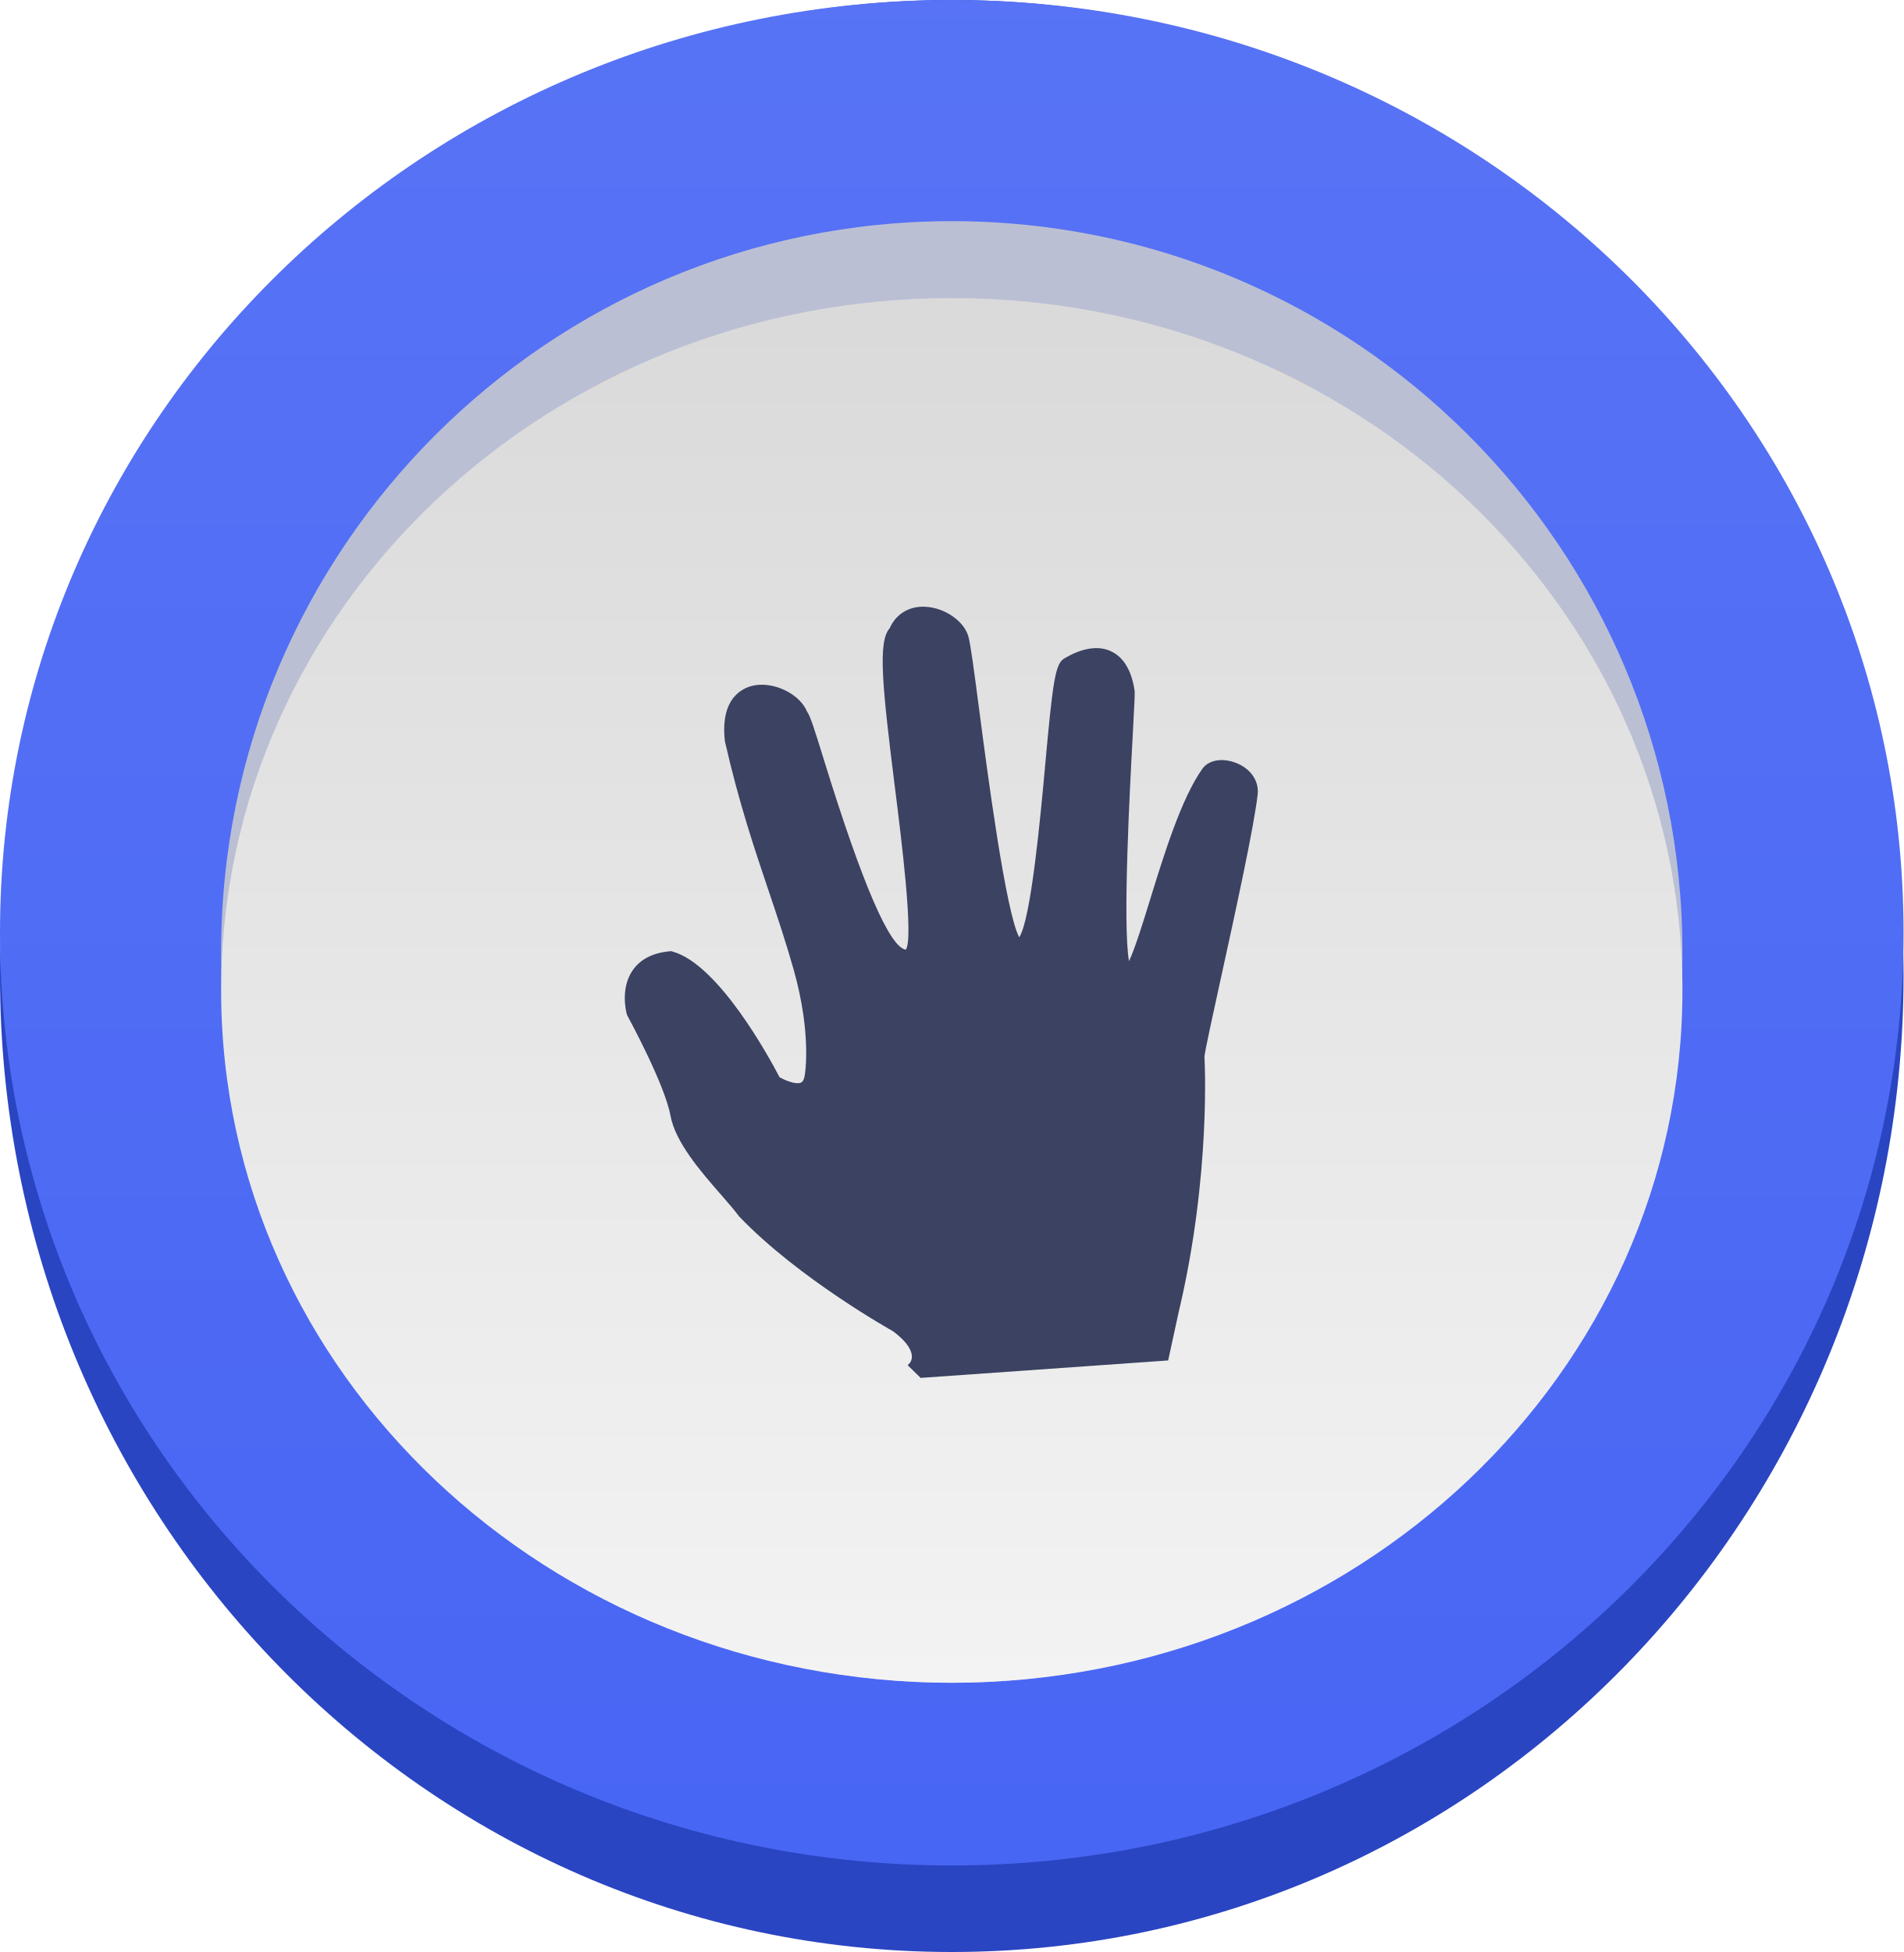
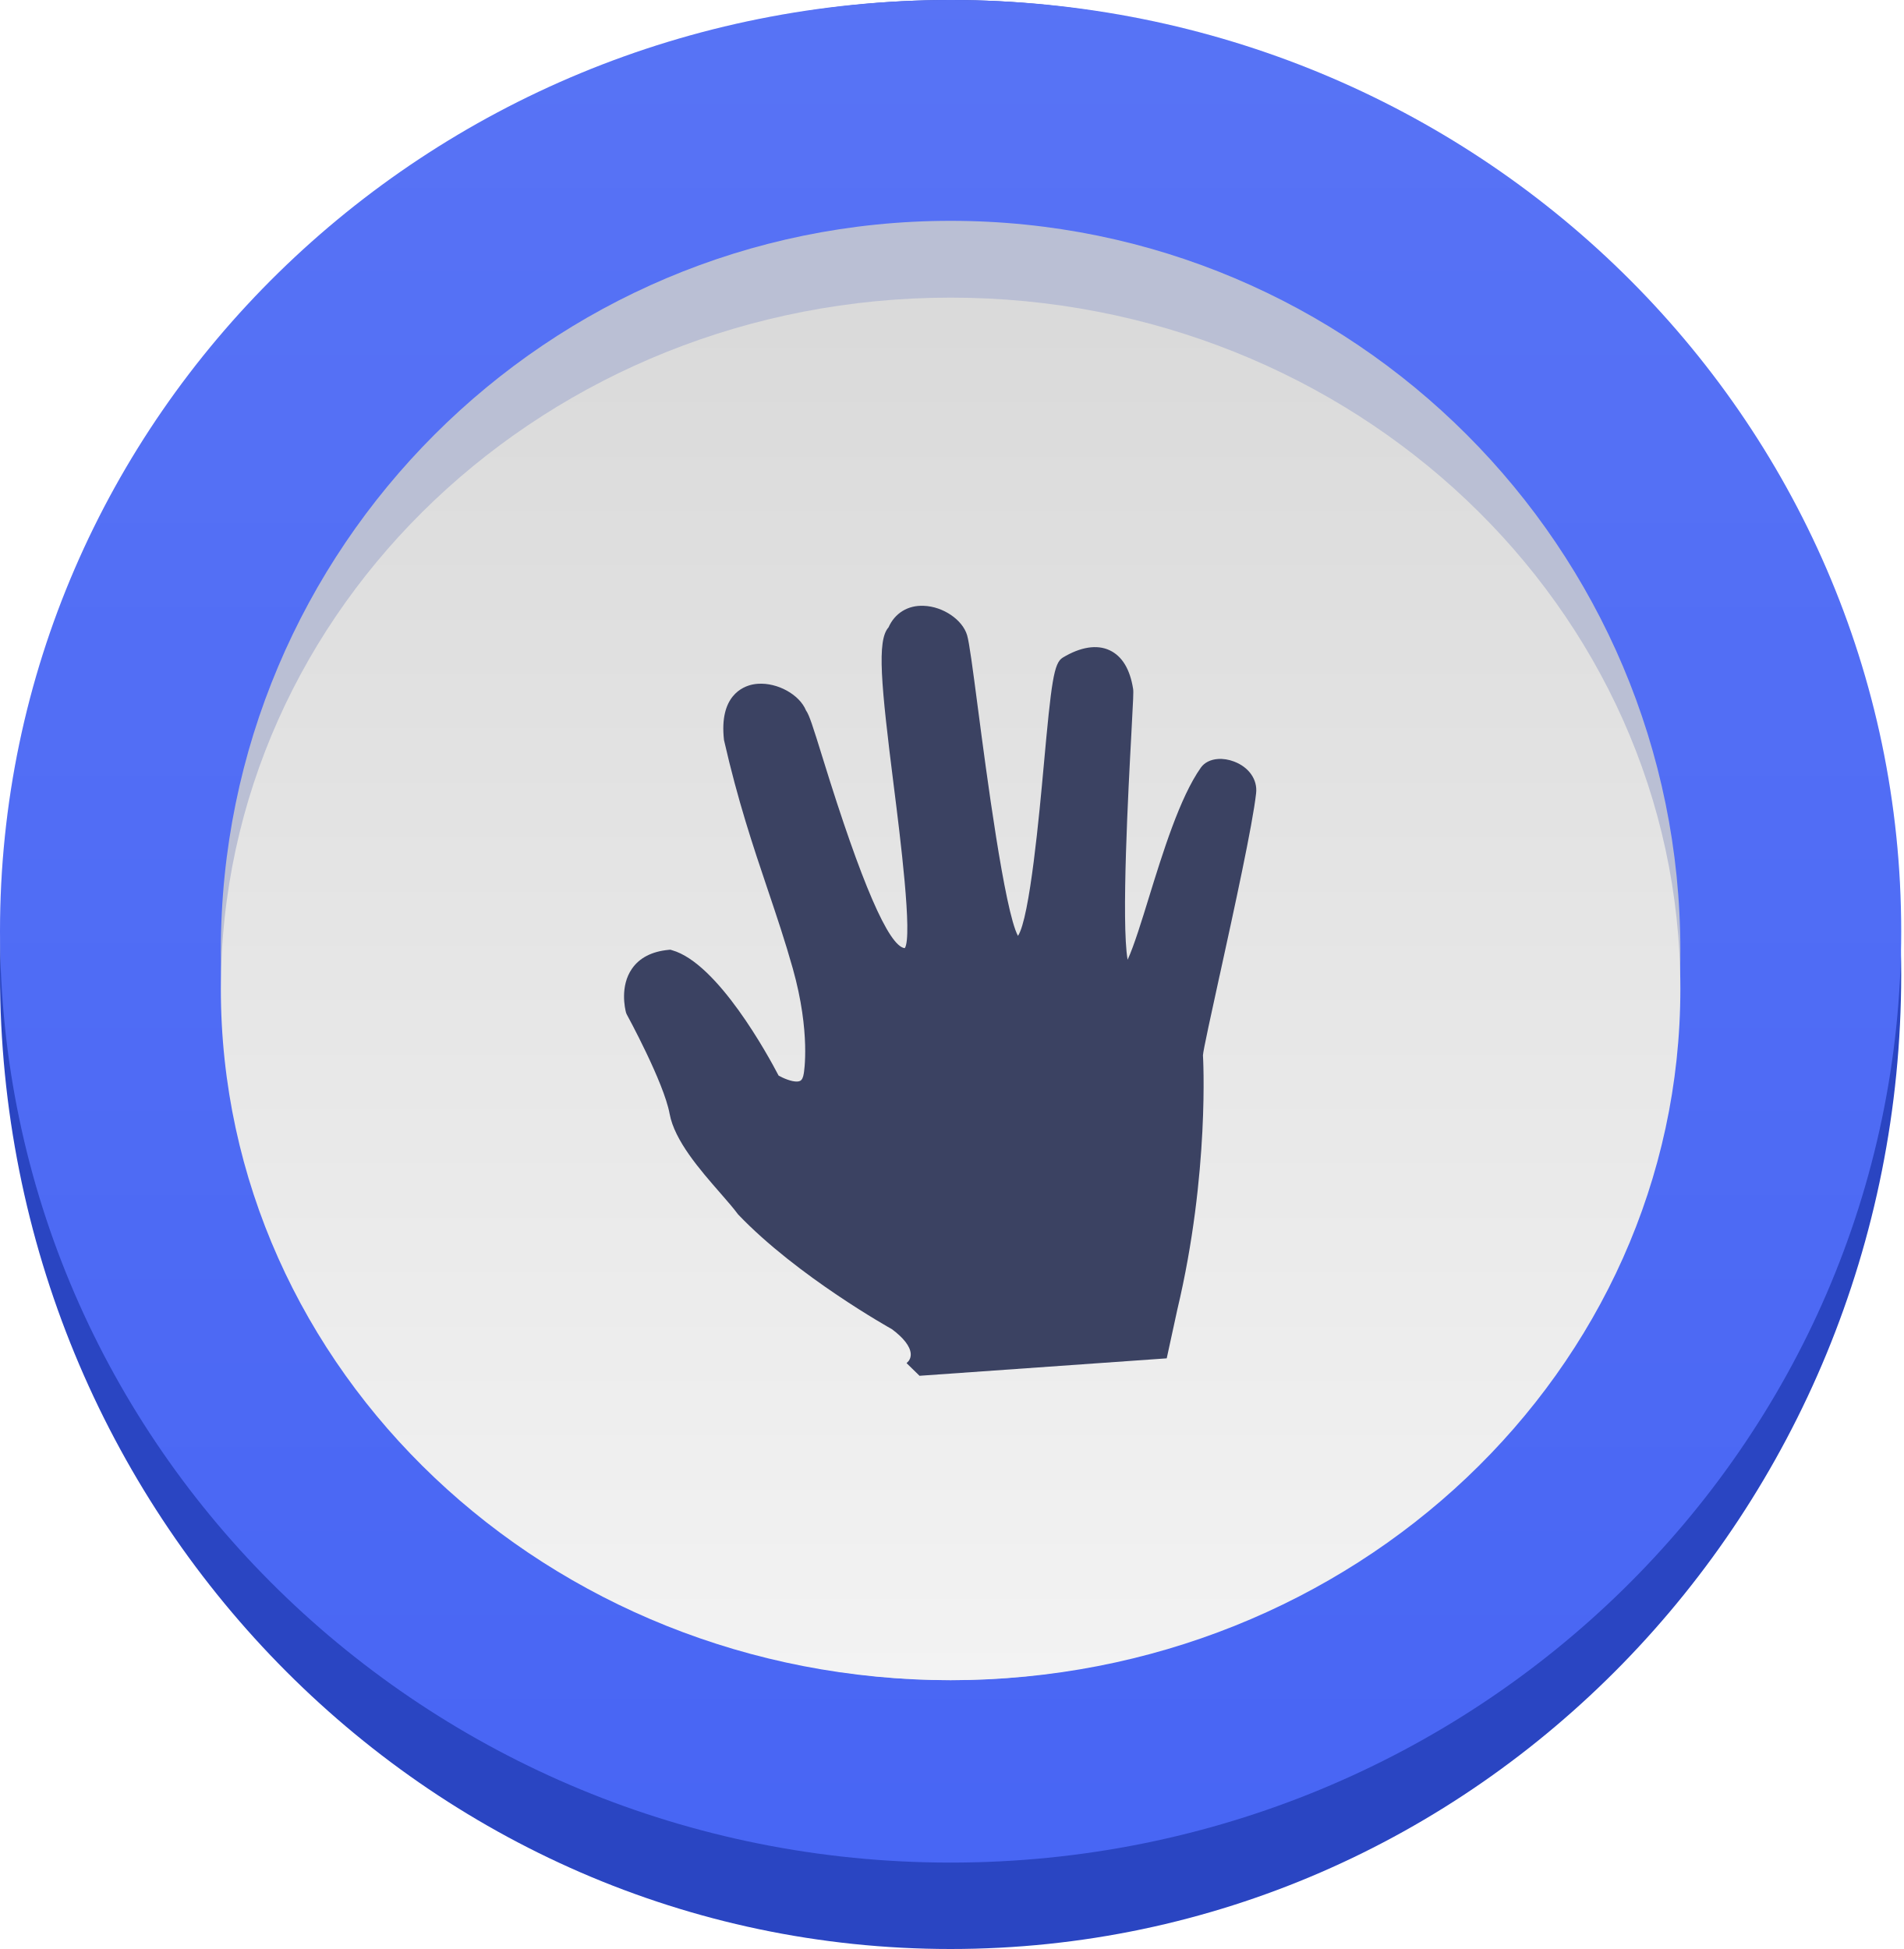
- <svg xmlns="http://www.w3.org/2000/svg" width="198" height="203" viewBox="0 0 198 203" fill="none">
-   <ellipse cx="99" cy="101.5" rx="99" ry="101.5" fill="#2A45C2" />
-   <ellipse cx="99" cy="97" rx="99" ry="97" fill="#4664F4" />
-   <ellipse cx="99" cy="97" rx="99" ry="97" fill="url(#paint0_linear_0_1767)" />
-   <circle cx="99" cy="99" r="76" fill="#BABFD4" />
-   <ellipse cx="99" cy="103" rx="76" ry="72" fill="url(#paint1_linear_0_1767)" />
-   <path d="M128.529 79.323C127.969 79.108 127.386 79.015 126.847 79.053C126.07 79.107 125.442 79.424 125.07 79.943C122.878 83.027 121.083 88.85 119.636 93.529C118.972 95.693 118.08 98.588 117.434 99.963C116.761 96.112 117.522 82.008 117.817 76.576L117.821 76.489C118.026 72.715 118.054 72.053 118.009 71.762C117.684 69.692 116.858 68.334 115.553 67.725C114.234 67.109 112.521 67.381 110.675 68.497C109.75 69.059 109.494 70.988 108.7 79.731L108.697 79.77C108.26 84.573 107.254 95.634 106.015 97.476C104.617 94.899 102.695 80.257 101.865 73.919C101.284 69.48 100.946 66.931 100.719 66.162C100.24 64.549 98.219 63.177 96.218 63.101C94.552 63.018 93.186 63.869 92.534 65.347C91.313 66.711 91.745 71.234 93.093 81.947C93.735 87.045 95.06 97.576 94.226 98.758C92.564 98.576 89.709 91.98 85.74 79.146C84.627 75.551 84.282 74.47 83.941 73.997C83.266 72.349 80.975 71.078 78.921 71.221C78.746 71.234 78.576 71.256 78.407 71.289C77.332 71.503 74.878 72.497 75.401 77.085C76.85 83.445 78.424 88.115 79.951 92.647L79.982 92.738C80.896 95.453 81.76 98.018 82.562 100.865C84.454 107.586 83.719 111.756 83.71 111.803C83.647 112.232 83.515 112.494 83.317 112.586C83.245 112.62 83.154 112.64 83.05 112.647C82.451 112.689 81.551 112.29 81.088 112.03C80.029 109.998 74.758 100.311 69.981 98.967L69.809 98.916L69.636 98.932C67.884 99.099 66.596 99.764 65.808 100.909C64.561 102.72 65.077 105.027 65.202 105.489L65.273 105.655C65.312 105.725 69.142 112.74 69.735 116.003C70.246 118.8 72.891 121.832 75.018 124.268L75.106 124.367C75.799 125.164 76.398 125.853 76.87 126.491C83.04 132.955 92.799 138.393 92.878 138.437C94.096 139.339 94.773 140.211 94.844 140.962C94.89 141.453 94.636 141.747 94.627 141.757L94.414 141.979L95.763 143.296L121.508 141.48L122.606 136.428C126 122.159 125.291 109.994 125.28 109.912C125.292 109.465 126.244 105.136 127.009 101.639L127.031 101.55C128.556 94.583 130.453 85.914 130.816 82.617C130.975 81.207 130.077 79.912 128.529 79.323Z" fill="#3B4262" />
+ <svg xmlns="http://www.w3.org/2000/svg" width="293" height="300" viewBox="0 0 293 300" fill="none">
+   <ellipse cx="146.305" cy="150" rx="146.305" ry="150" fill="#2A45C2" />
+   <ellipse cx="146.305" cy="143.35" rx="146.305" ry="143.35" fill="#4664F4" />
+   <ellipse cx="146.305" cy="143.35" rx="146.305" ry="143.35" fill="url(#paint0_linear_0_1578)" />
+   <circle cx="146.305" cy="146.306" r="112.315" fill="#BABFD4" />
+   <ellipse cx="146.305" cy="152.217" rx="112.315" ry="106.404" fill="url(#paint1_linear_0_1578)" />
+   <path d="M189.944 117.226C189.116 116.908 188.255 116.771 187.459 116.826C186.31 116.907 185.382 117.376 184.832 118.143C181.593 122.7 178.941 131.305 176.802 138.22C175.82 141.418 174.502 145.697 173.548 147.728C172.553 142.038 173.677 121.194 174.113 113.167L174.12 113.037C174.423 107.46 174.463 106.482 174.397 106.053C173.917 102.993 172.696 100.985 170.768 100.087C168.819 99.175 166.287 99.578 163.56 101.227C162.192 102.057 161.814 104.908 160.641 117.83L160.636 117.886C159.99 124.985 158.503 141.331 156.672 144.053C154.607 140.245 151.766 118.606 150.539 109.239C149.681 102.679 149.181 98.913 148.845 97.776C148.138 95.392 145.151 93.365 142.194 93.252C139.733 93.129 137.713 94.387 136.749 96.572C134.946 98.588 135.583 105.272 137.576 121.104C138.525 128.638 140.483 144.202 139.251 145.947C136.793 145.679 132.574 135.93 126.71 116.964C125.065 111.652 124.555 110.055 124.05 109.355C123.054 106.919 119.668 105.041 116.633 105.253C116.373 105.271 116.121 105.305 115.872 105.353C114.283 105.67 110.657 107.139 111.43 113.918C113.572 123.317 115.897 130.219 118.154 136.917L118.2 137.051C119.55 141.063 120.827 144.854 122.013 149.061C124.81 158.994 123.722 165.157 123.709 165.226C123.616 165.86 123.421 166.248 123.128 166.383C123.022 166.433 122.887 166.462 122.734 166.473C121.848 166.535 120.519 165.946 119.834 165.562C118.27 162.558 110.479 148.242 103.42 146.257L103.166 146.181L102.91 146.205C100.321 146.451 98.417 147.434 97.253 149.126C95.41 151.803 96.173 155.212 96.358 155.896L96.462 156.141C96.52 156.244 102.181 166.61 103.057 171.432C103.812 175.566 107.721 180.047 110.864 183.647L110.993 183.794C112.019 184.972 112.903 185.99 113.601 186.932C122.72 196.486 137.141 204.521 137.259 204.586C139.058 205.92 140.058 207.208 140.164 208.318C140.231 209.044 139.856 209.478 139.842 209.493L139.528 209.822L141.522 211.768L179.568 209.083L181.19 201.617C186.206 180.531 185.159 162.552 185.143 162.432C185.161 161.771 186.567 155.374 187.697 150.205L187.731 150.074C189.984 139.777 192.787 126.966 193.325 122.093C193.558 120.01 192.231 118.096 189.944 117.226Z" fill="#3B4262" />
  <defs>
-     <linearGradient id="paint0_linear_0_1767" x1="0" y1="0" x2="0" y2="194" gradientUnits="userSpaceOnUse">
+     <linearGradient id="paint0_linear_0_1578" x1="0" y1="0" x2="0" y2="286.699" gradientUnits="userSpaceOnUse">
      <stop stop-color="white" stop-opacity="0.097" />
      <stop offset="1" stop-color="white" stop-opacity="0.01" />
    </linearGradient>
-     <linearGradient id="paint1_linear_0_1767" x1="173.74" y1="175" x2="173.74" y2="33.387" gradientUnits="userSpaceOnUse">
+     <linearGradient id="paint1_linear_0_1578" x1="256.759" y1="258.621" x2="256.759" y2="49.34" gradientUnits="userSpaceOnUse">
      <stop stop-color="#F3F3F3" />
      <stop offset="1" stop-color="#DADADA" />
    </linearGradient>
  </defs>
</svg>
